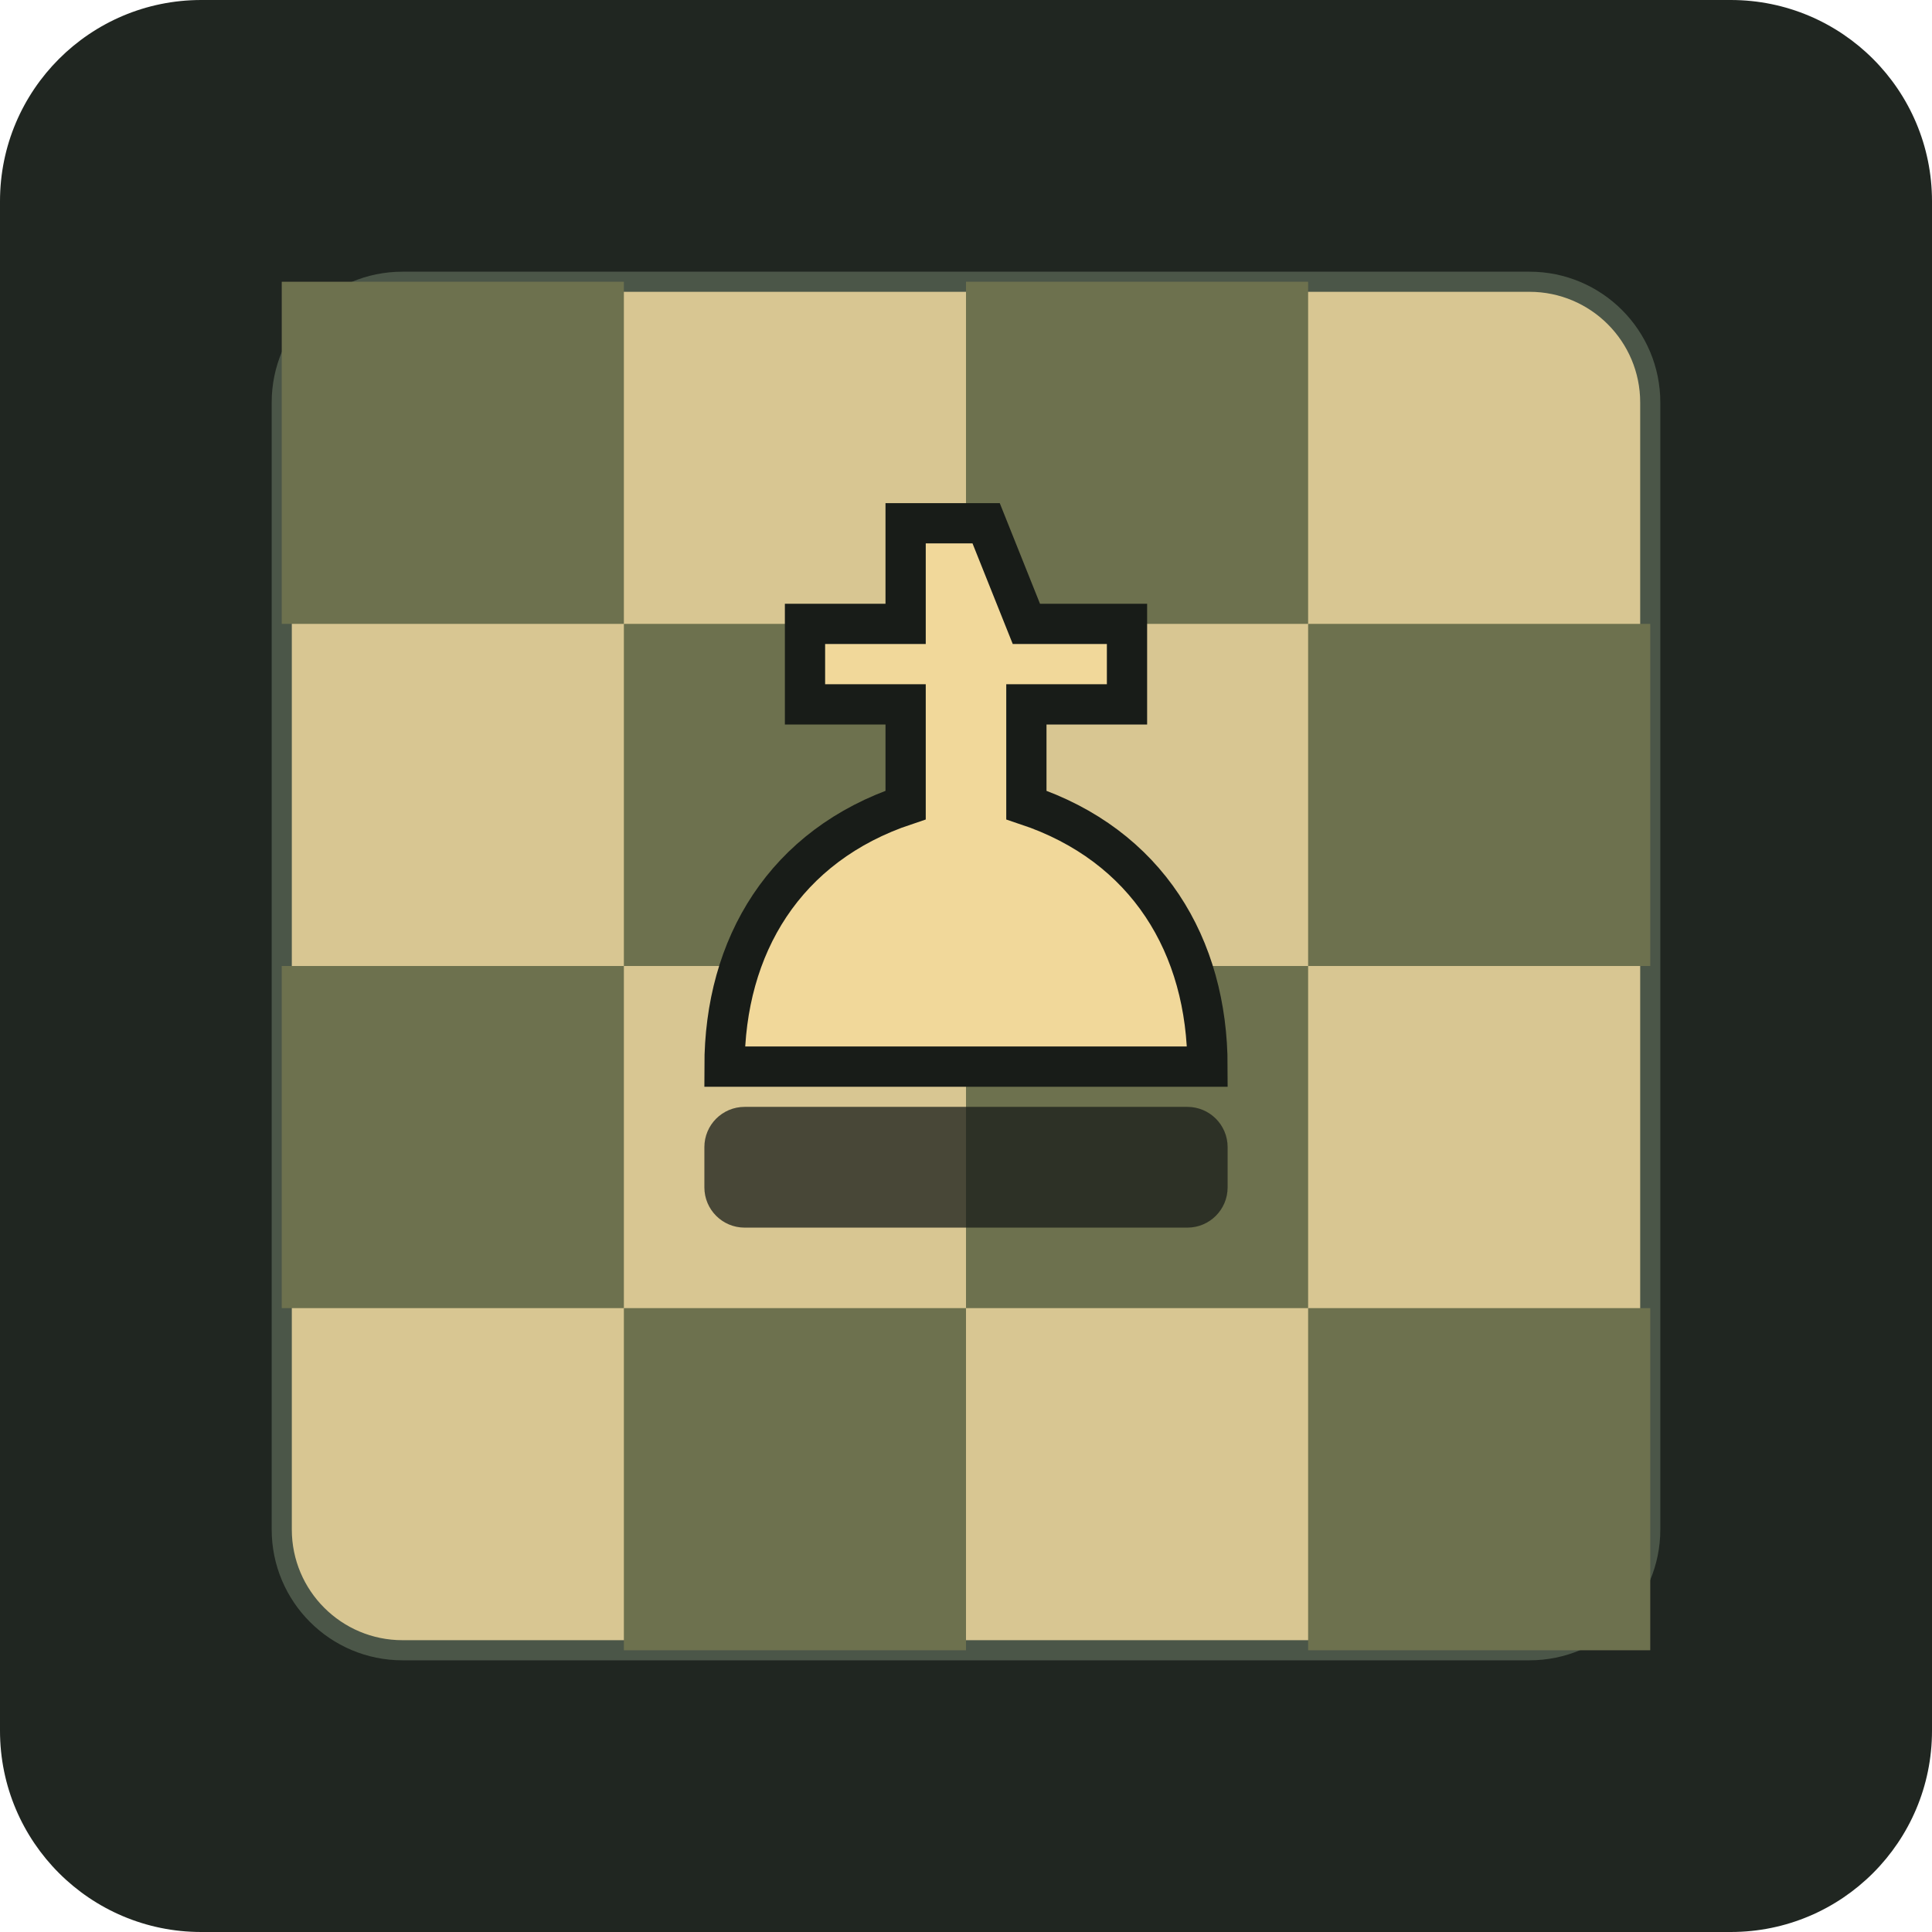
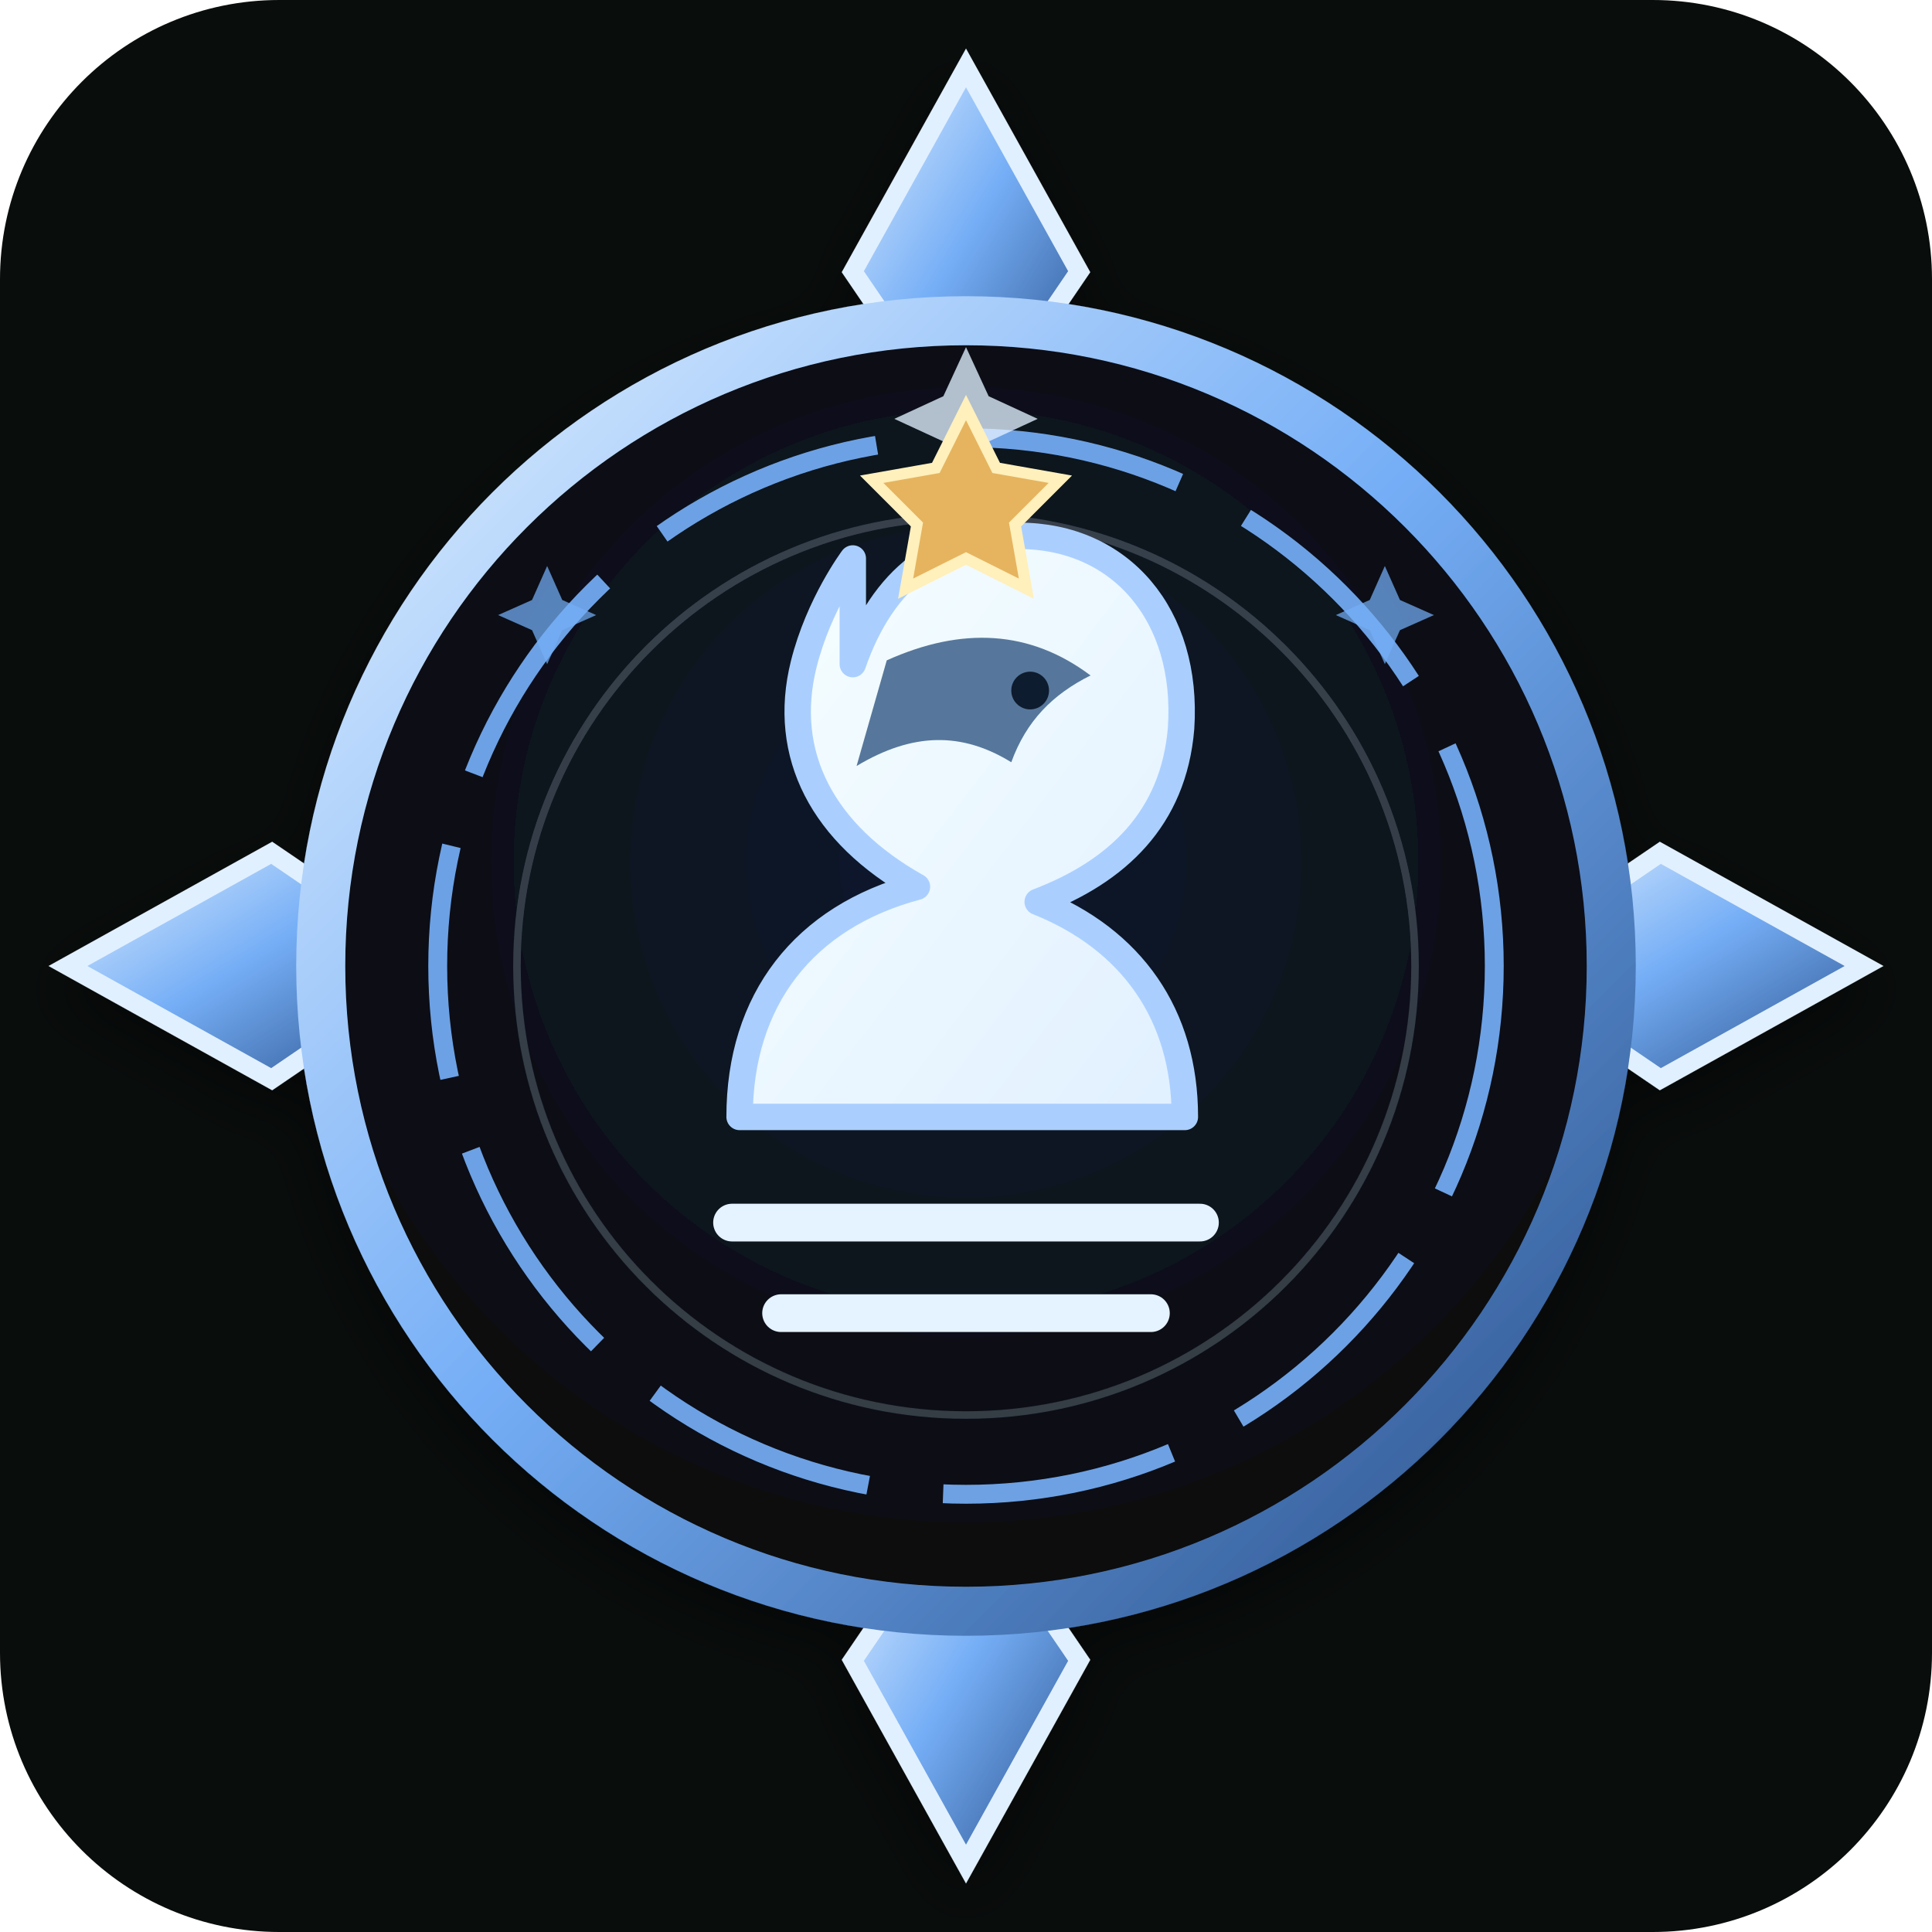
- <svg xmlns="http://www.w3.org/2000/svg" viewBox="0 0 96 96">
-   <rect width="96" height="96" rx="10" fill="#202621" />
-   <rect x="14" y="14" width="68" height="68" rx="6" fill="#d8c692" stroke="#4b5648" />
-   <g fill="#6d714e">
-     <rect x="14" y="14" width="17" height="17" />
-     <rect x="48" y="14" width="17" height="17" />
-     <rect x="31" y="31" width="17" height="17" />
-     <rect x="65" y="31" width="17" height="17" />
-     <rect x="14" y="48" width="17" height="17" />
-     <rect x="48" y="48" width="17" height="17" />
-     <rect x="31" y="65" width="17" height="17" />
-     <rect x="65" y="65" width="17" height="17" />
+ <svg xmlns="http://www.w3.org/2000/svg" viewBox="0 0 512 512">
+   <defs>
+     <radialGradient id="bg" cx="50%" cy="42%" r="66%">
+       <stop stop-color="#101b2e" />
+       <stop offset="1" stop-color="#050909" />
+     </radialGradient>
+     <linearGradient id="a" x1="0" y1="0" x2="1" y2="1">
+       <stop stop-color="#e1f0ff" />
+       <stop offset=".48" stop-color="#75aef6" />
+       <stop offset="1" stop-color="#274d86" />
+     </linearGradient>
+     <linearGradient id="m" x1="0" y1="0" x2="1" y2="1">
+       <stop stop-color="#f7ffff" />
+       <stop offset="1" stop-color="#e1f0ff" />
+     </linearGradient>
+     <filter id="sh" x="-30%" y="-30%" width="160%" height="160%">
+       <feGaussianBlur in="SourceAlpha" stdDeviation="8" />
+       <feOffset dy="6" />
+       <feComponentTransfer>
+         <feFuncA type="linear" slope=".42" />
+       </feComponentTransfer>
+       <feMerge>
+         <feMergeNode />
+         <feMergeNode in="SourceGraphic" />
+       </feMerge>
+     </filter>
+   </defs>
+   <rect width="512" height="512" rx="74" fill="#090d0c" />
+   <g filter="url(#sh)">
+     <path d="M256 18 286 72 256 116 226 72Z" fill="url(#a)" stroke="#e1f0ff" stroke-width="5" />
+     <path d="M494 256 440 286 396 256 440 226Z" fill="url(#a)" stroke="#e1f0ff" stroke-width="5" />
+     <path d="M256 494 226 440 256 396 286 440Z" fill="url(#a)" stroke="#e1f0ff" stroke-width="5" />
+     <path d="M18 256 72 226 116 256 72 286Z" fill="url(#a)" stroke="#e1f0ff" stroke-width="5" />
+     <circle cx="256" cy="256" r="171" fill="url(#bg)" stroke="url(#a)" stroke-width="13" />
+     <circle cx="256" cy="256" r="140" fill="none" stroke="#75aef6" stroke-width="5" stroke-dasharray="62 20" opacity=".92" />
+     <circle cx="256" cy="256" r="119" fill="none" stroke="#e1f0ff" stroke-width="2" opacity=".2" />
+     <path d="m256 92 6 13 13 6-13 6-6 13-6-13-13-6 13-6Z" fill="#e1f0ff" opacity=".78" />
+     <path d="m145 150 4 9 9 4-9 4-4 9-4-9-9-4 9-4Z" fill="#75aef6" opacity=".72" />
+     <path d="m367 150 4 9 9 4-9 4-4 9-4-9-9-4 9-4Z" fill="#75aef6" opacity=".72" />
+     <path d="M226 176c8-23 23-34 44-34 27 0 45 21 43 51-2 24-17 38-38 46 25 10 39 30 39 57h-118c0-31 17-53 47-61-25-14-36-35-30-59 4-16 13-28 13-28Z" fill="url(#m)" stroke="#aacfff" stroke-width="7" stroke-linejoin="round" />
+     <path d="M235 175c20-9 38-8 54 4-10 5-17 12-21 23-13-8-26-8-41 1" fill="#56779b" />
+     <circle cx="273" cy="183" r="5" fill="#101b2e" />
+     <path d="M194 324h124M207 348h98" stroke="#e5f2ff" stroke-width="10" stroke-linecap="round" />
+     <path d="m256 108 8 16 17 3-12 12 3 17-16-8-16 8 3-17-12-12 17-3Z" fill="#e6b45e" stroke="#fff0bc" stroke-width="3" />
  </g>
-   <path d="M49 26h-4v5h-5v4h5v5c-6 2-9 7-9 13h24c0-6-3-11-9-13v-5h5v-4h-5Z" fill="#f1d89a" stroke="#181c18" stroke-width="2" />
-   <rect x="35" y="55" width="26" height="6" rx="2" fill="#181c18" opacity=".75" />
</svg>
